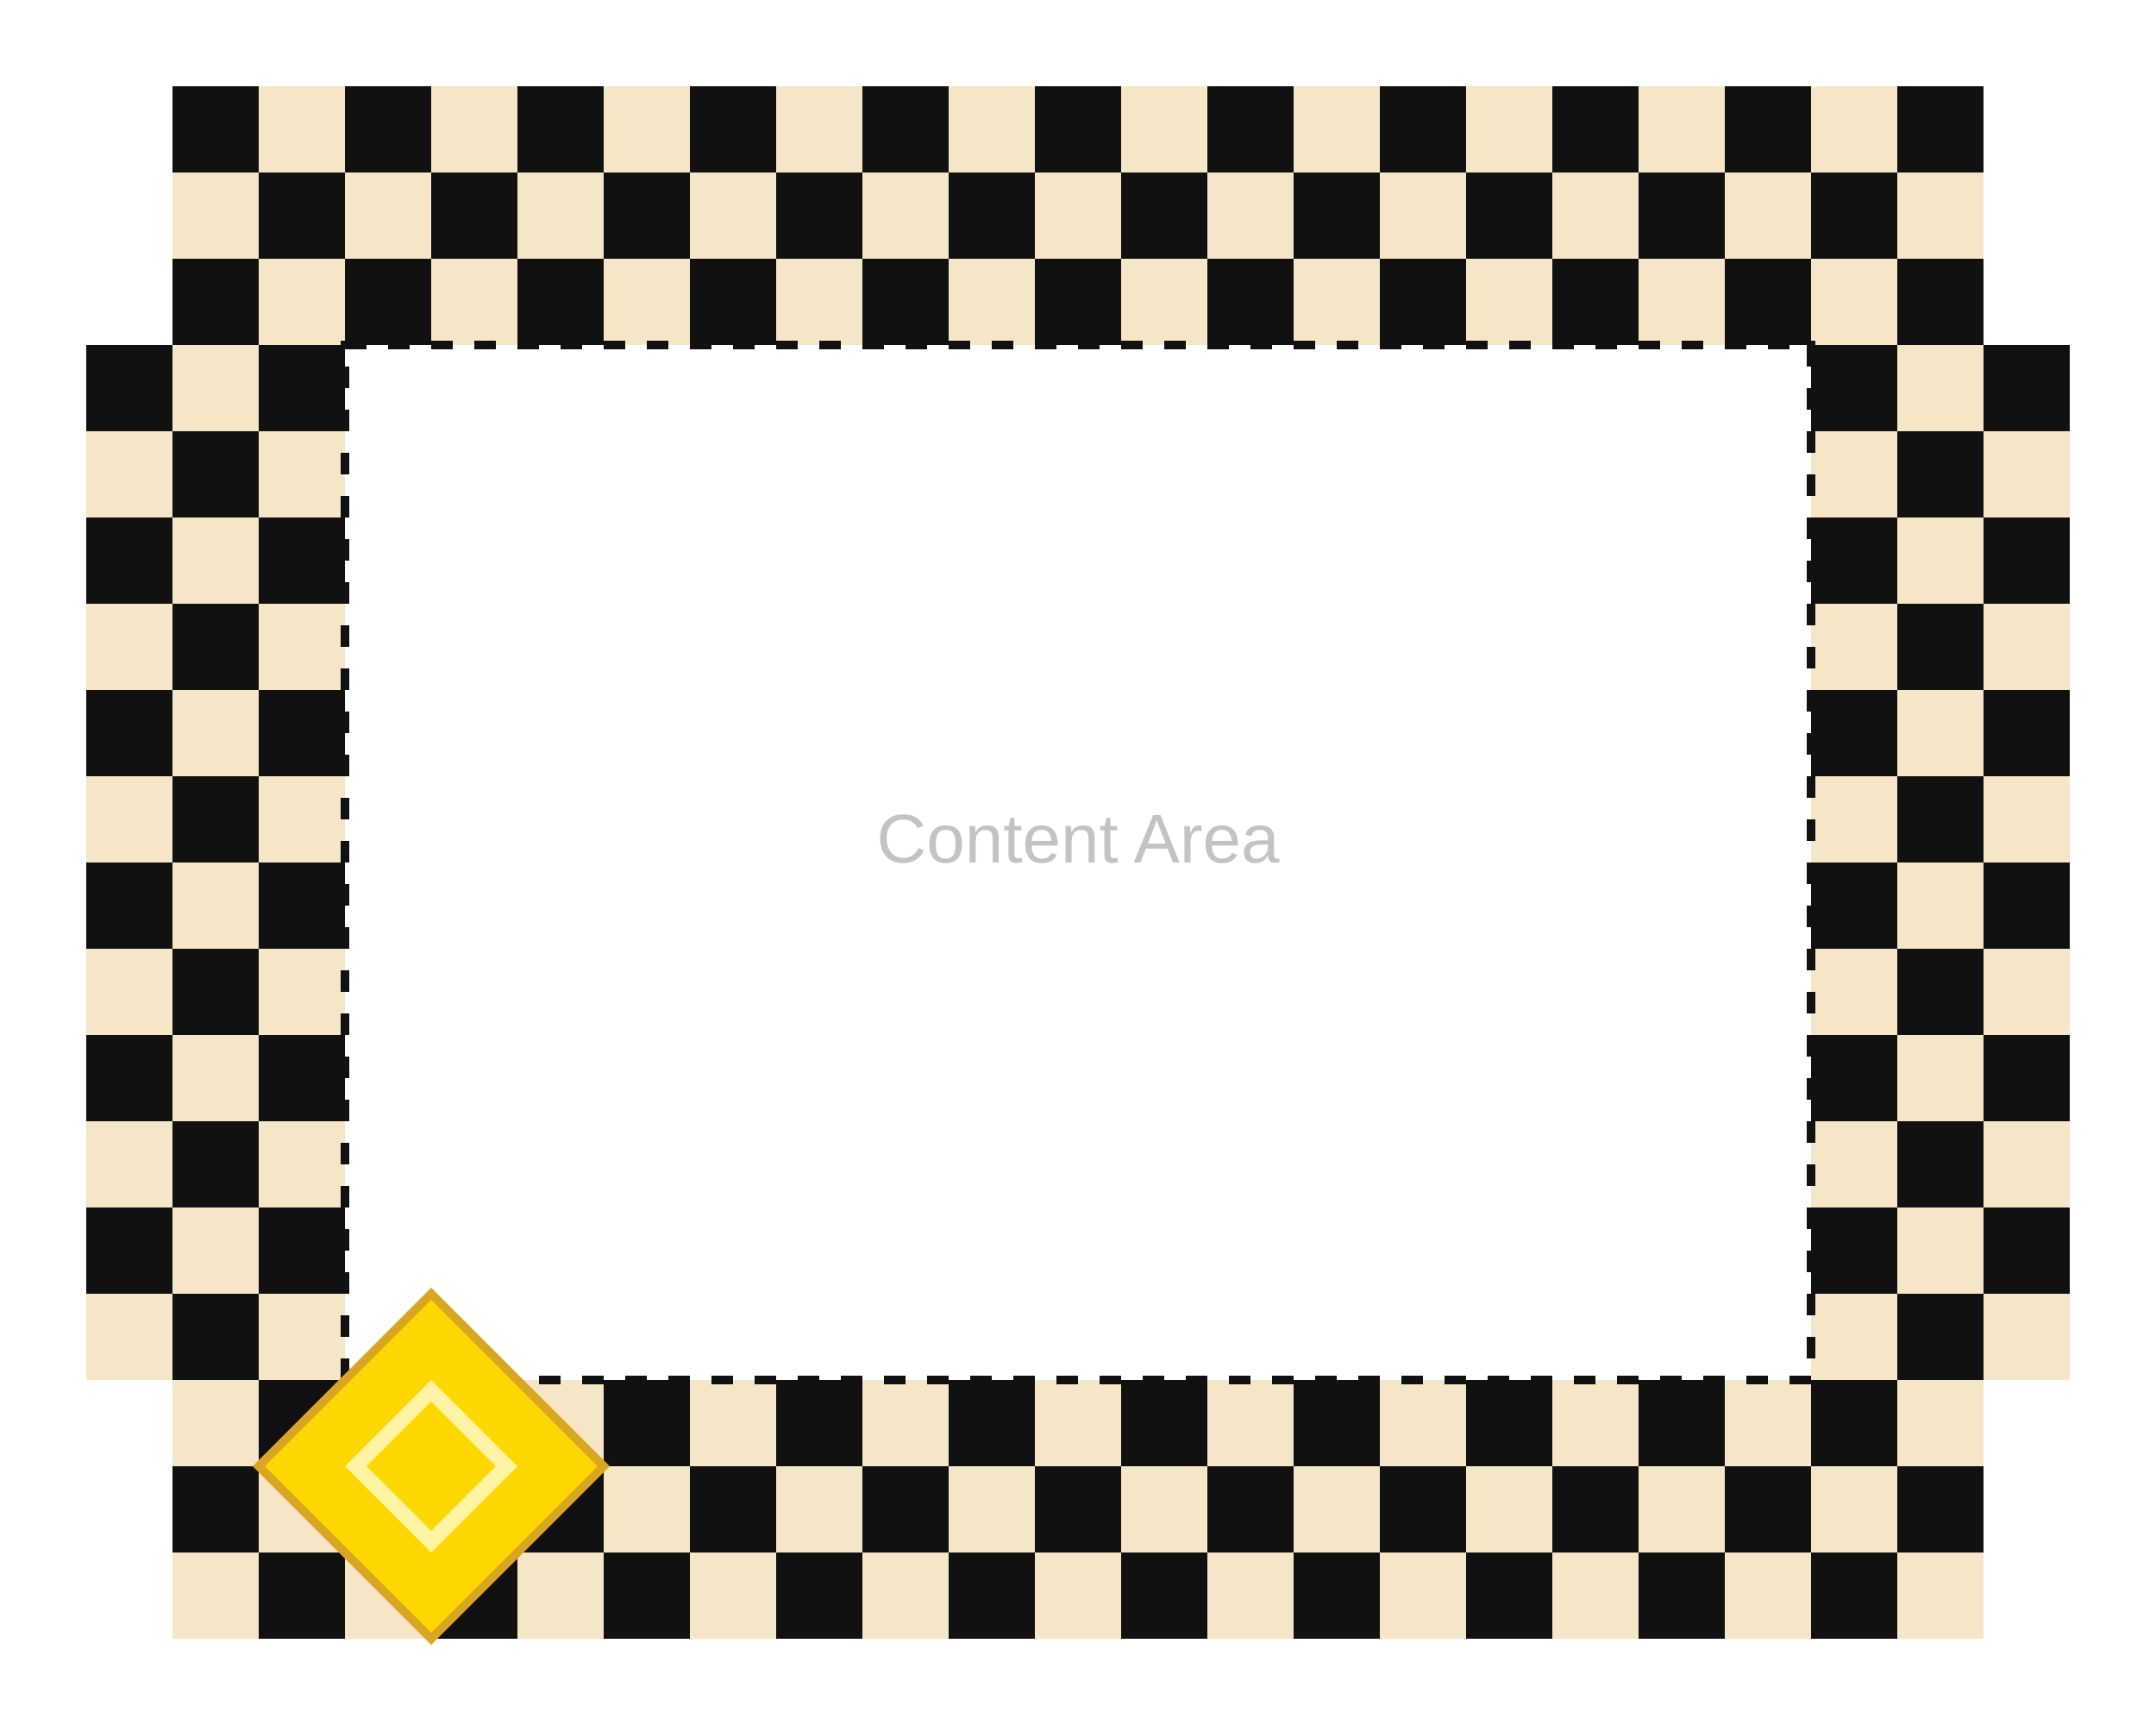
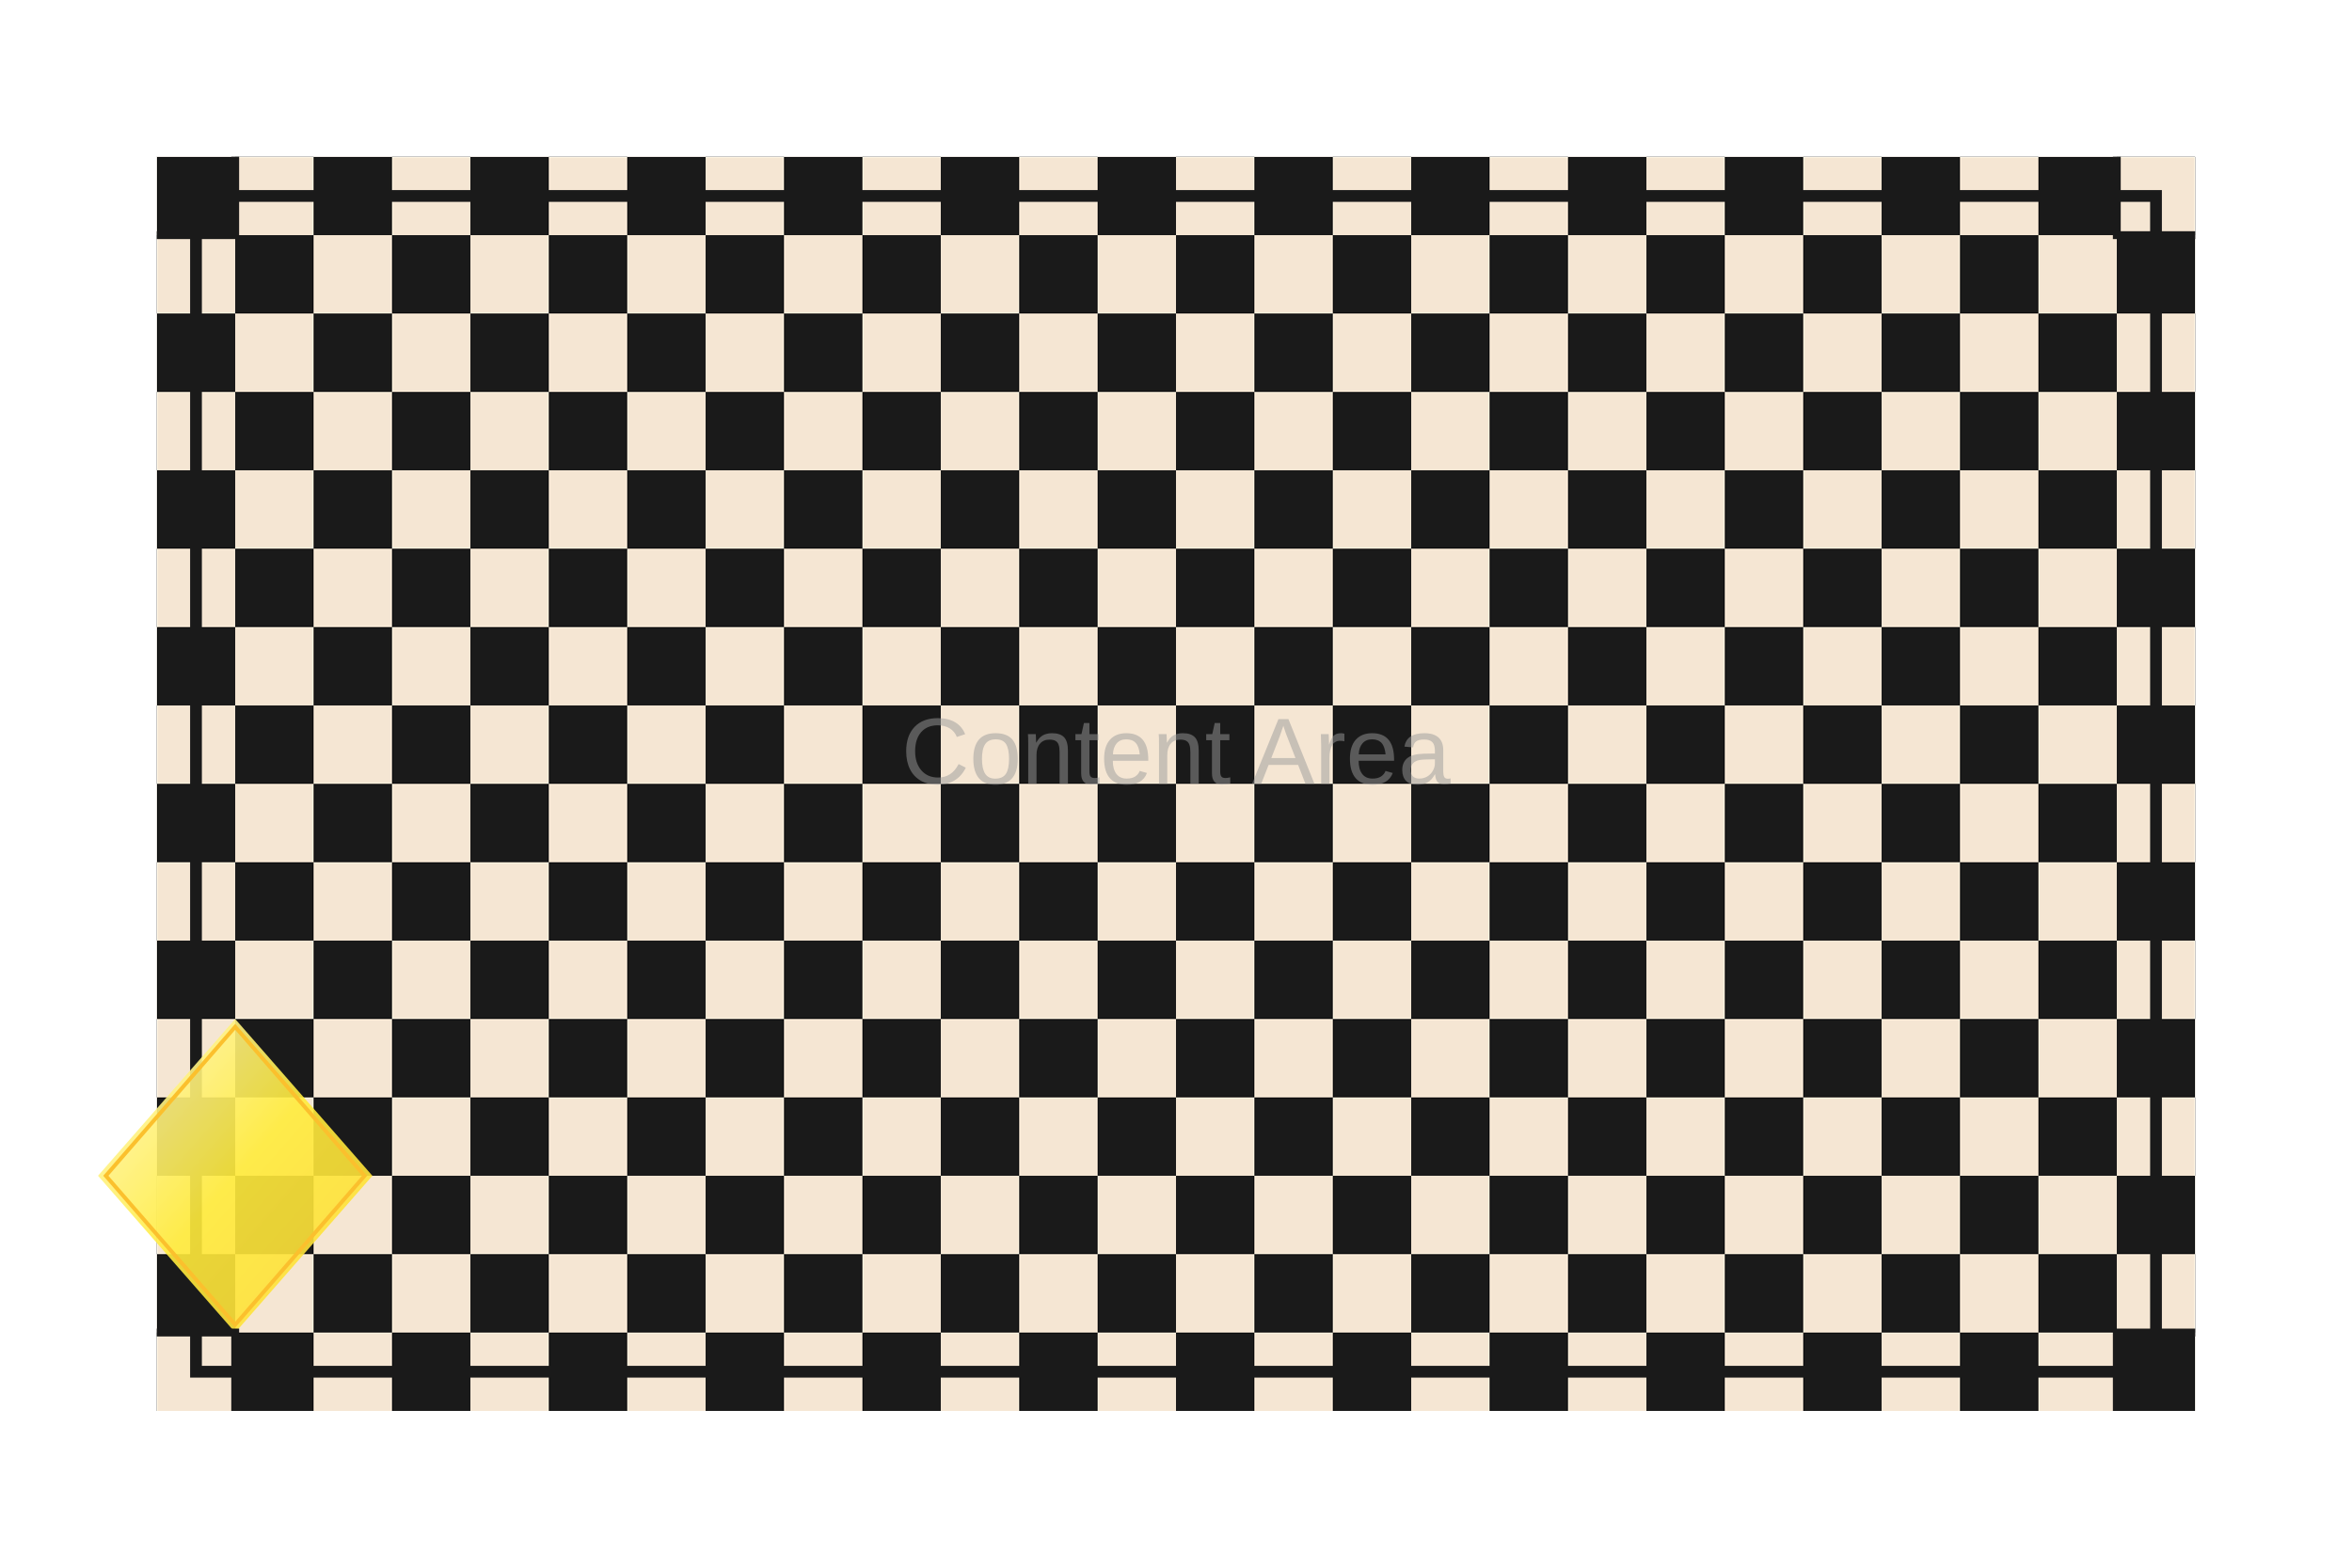
- <svg xmlns="http://www.w3.org/2000/svg" width="500" height="400" viewBox="0 0 500 400">
+ <svg xmlns="http://www.w3.org/2000/svg" width="600" height="400" viewBox="0 0 600 400">
  <defs>
-     <pattern id="checkerboardPattern" x="0" y="0" width="40" height="40" patternUnits="userSpaceOnUse">
-       <rect x="0" y="0" width="20" height="20" fill="#F5E6C8" />
-       <rect x="20" y="0" width="20" height="20" fill="#111111" />
-       <rect x="0" y="20" width="20" height="20" fill="#111111" />
-       <rect x="20" y="20" width="20" height="20" fill="#F5E6C8" />
+     <pattern id="checkerboard" x="0" y="0" width="40" height="40" patternUnits="userSpaceOnUse">
+       <rect x="0" y="0" width="20" height="20" fill="#1a1a1a" />
+       <rect x="20" y="0" width="20" height="20" fill="#f5e6d3" />
+       <rect x="0" y="20" width="20" height="20" fill="#f5e6d3" />
+       <rect x="20" y="20" width="20" height="20" fill="#1a1a1a" />
    </pattern>
+     <linearGradient id="diamondGradient" x1="0%" y1="0%" x2="100%" y2="100%">
+       <stop offset="0%" style="stop-color:#fff9c4;stop-opacity:1" />
+       <stop offset="50%" style="stop-color:#ffeb3b;stop-opacity:1" />
+       <stop offset="100%" style="stop-color:#fdd835;stop-opacity:1" />
+     </linearGradient>
  </defs>
-   <rect x="0" y="0" width="500" height="400" fill="none" />
-   <g id="frame">
-     <rect x="40" y="20" width="420" height="60" fill="url(#checkerboardPattern)" />
-     <rect x="40" y="320" width="420" height="60" fill="url(#checkerboardPattern)" />
-     <rect x="20" y="80" width="60" height="240" fill="url(#checkerboardPattern)" />
-     <rect x="420" y="80" width="60" height="240" fill="url(#checkerboardPattern)" />
-     <rect x="80" y="80" width="340" height="240" fill="none" stroke="#111111" stroke-width="2" stroke-dasharray="5,5" />
-     <text x="250" y="200" font-family="Arial, sans-serif" font-size="16" text-anchor="middle" fill="#888" opacity="0.5">Content Area</text>
+   <g id="frame-background">
+     <rect x="40" y="40" width="520" height="320" fill="url(#checkerboard)" />
+     <rect x="50" y="50" width="500" height="300" fill="none" stroke="#1a1a1a" stroke-width="3" />
  </g>
-   <g id="diamondGraphic" transform="translate(100, 300)">
-     <polygon points="0,0 40,40 0,80 -40,40" fill="#FFD700" stroke="#DAA520" stroke-width="2" />
-     <polygon points="0,20 20,40 0,60 -20,40" fill="#FFFACD" opacity="0.8" />
-     <polygon points="0,25 15,40 0,55 -15,40" fill="#FFD700" />
+   <g id="content-area">
+     <rect x="80" y="80" width="440" height="240" fill="transparent" />
+     <text x="300" y="200" text-anchor="middle" font-family="Arial, sans-serif" font-size="24" fill="#999" opacity="0.5">
+       Content Area
+     </text>
+   </g>
+   <g id="decorative-diamond" transform="translate(60, 300)">
+     <polygon points="0,-40 35,0 0,40 -35,0" fill="url(#diamondGradient)" opacity="0.9" />
+     <polygon points="0,-38 33,0 0,38 -33,0" fill="none" stroke="#fbc02d" stroke-width="1" />
+   </g>
+   <g id="corner-accent" transform="translate(40, 40)">
+     <path d="M0,20 L20,20 L20,0" fill="none" stroke="#1a1a1a" stroke-width="2" />
+   </g>
+   <g id="corner-accent" transform="translate(560, 40)">
+     <path d="M0,20 L-20,20 L-20,0" fill="none" stroke="#1a1a1a" stroke-width="2" />
+   </g>
+   <g id="corner-accent" transform="translate(40, 360)">
+     <path d="M0,-20 L20,-20 L20,0" fill="none" stroke="#1a1a1a" stroke-width="2" />
+   </g>
+   <g id="corner-accent" transform="translate(560, 360)">
+     <path d="M0,-20 L-20,-20 L-20,0" fill="none" stroke="#1a1a1a" stroke-width="2" />
  </g>
</svg>
